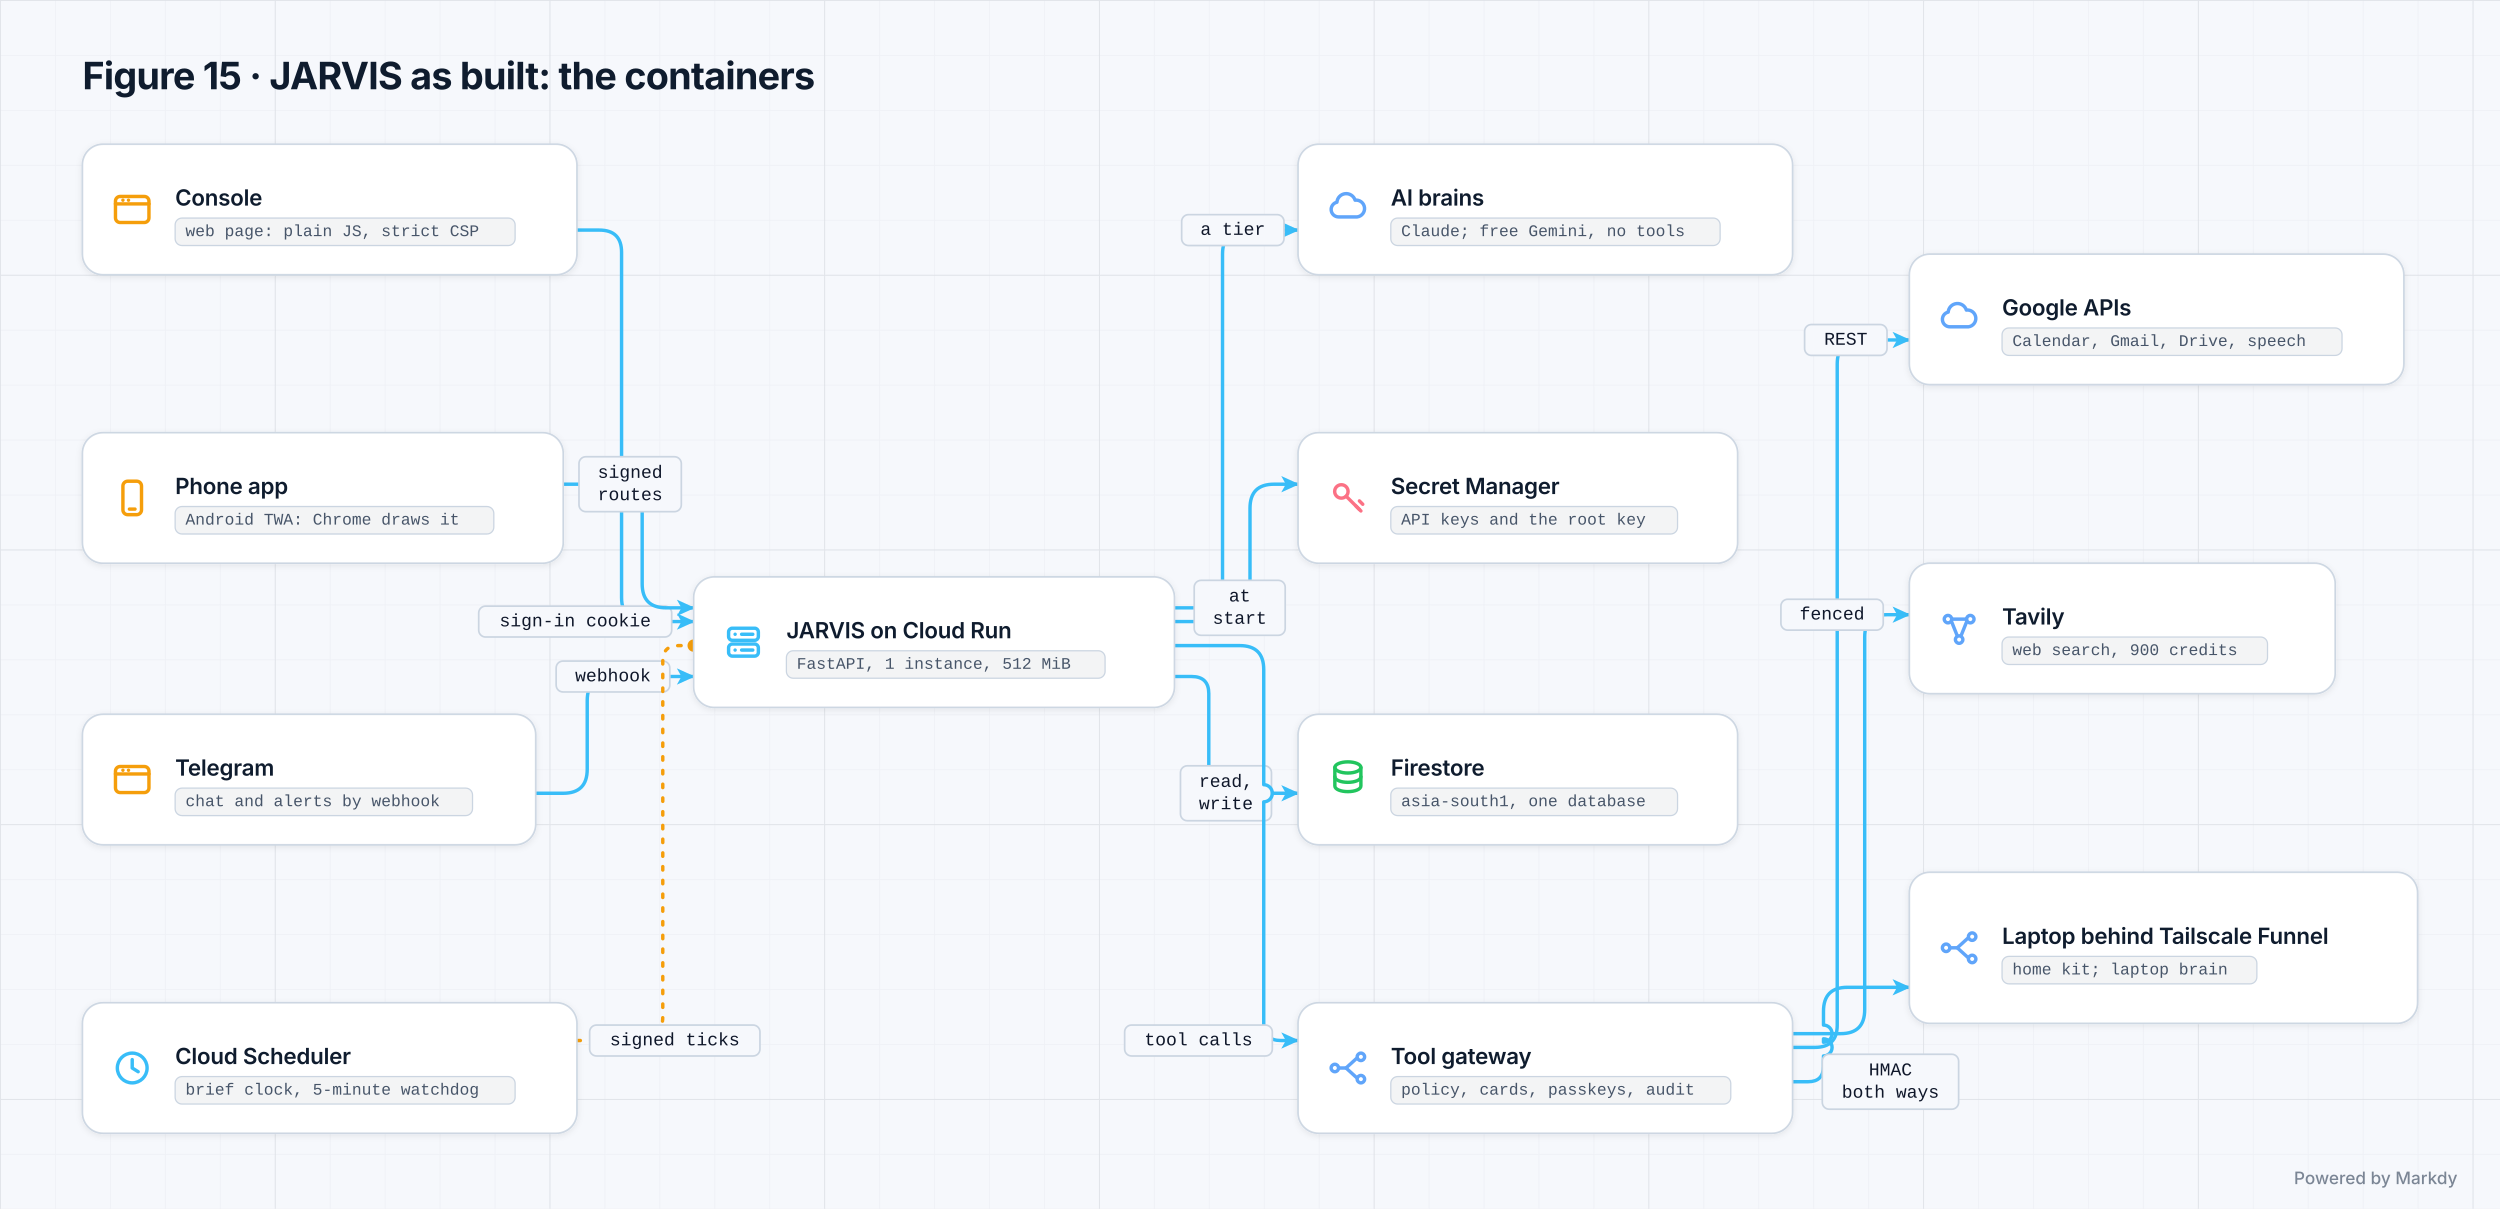
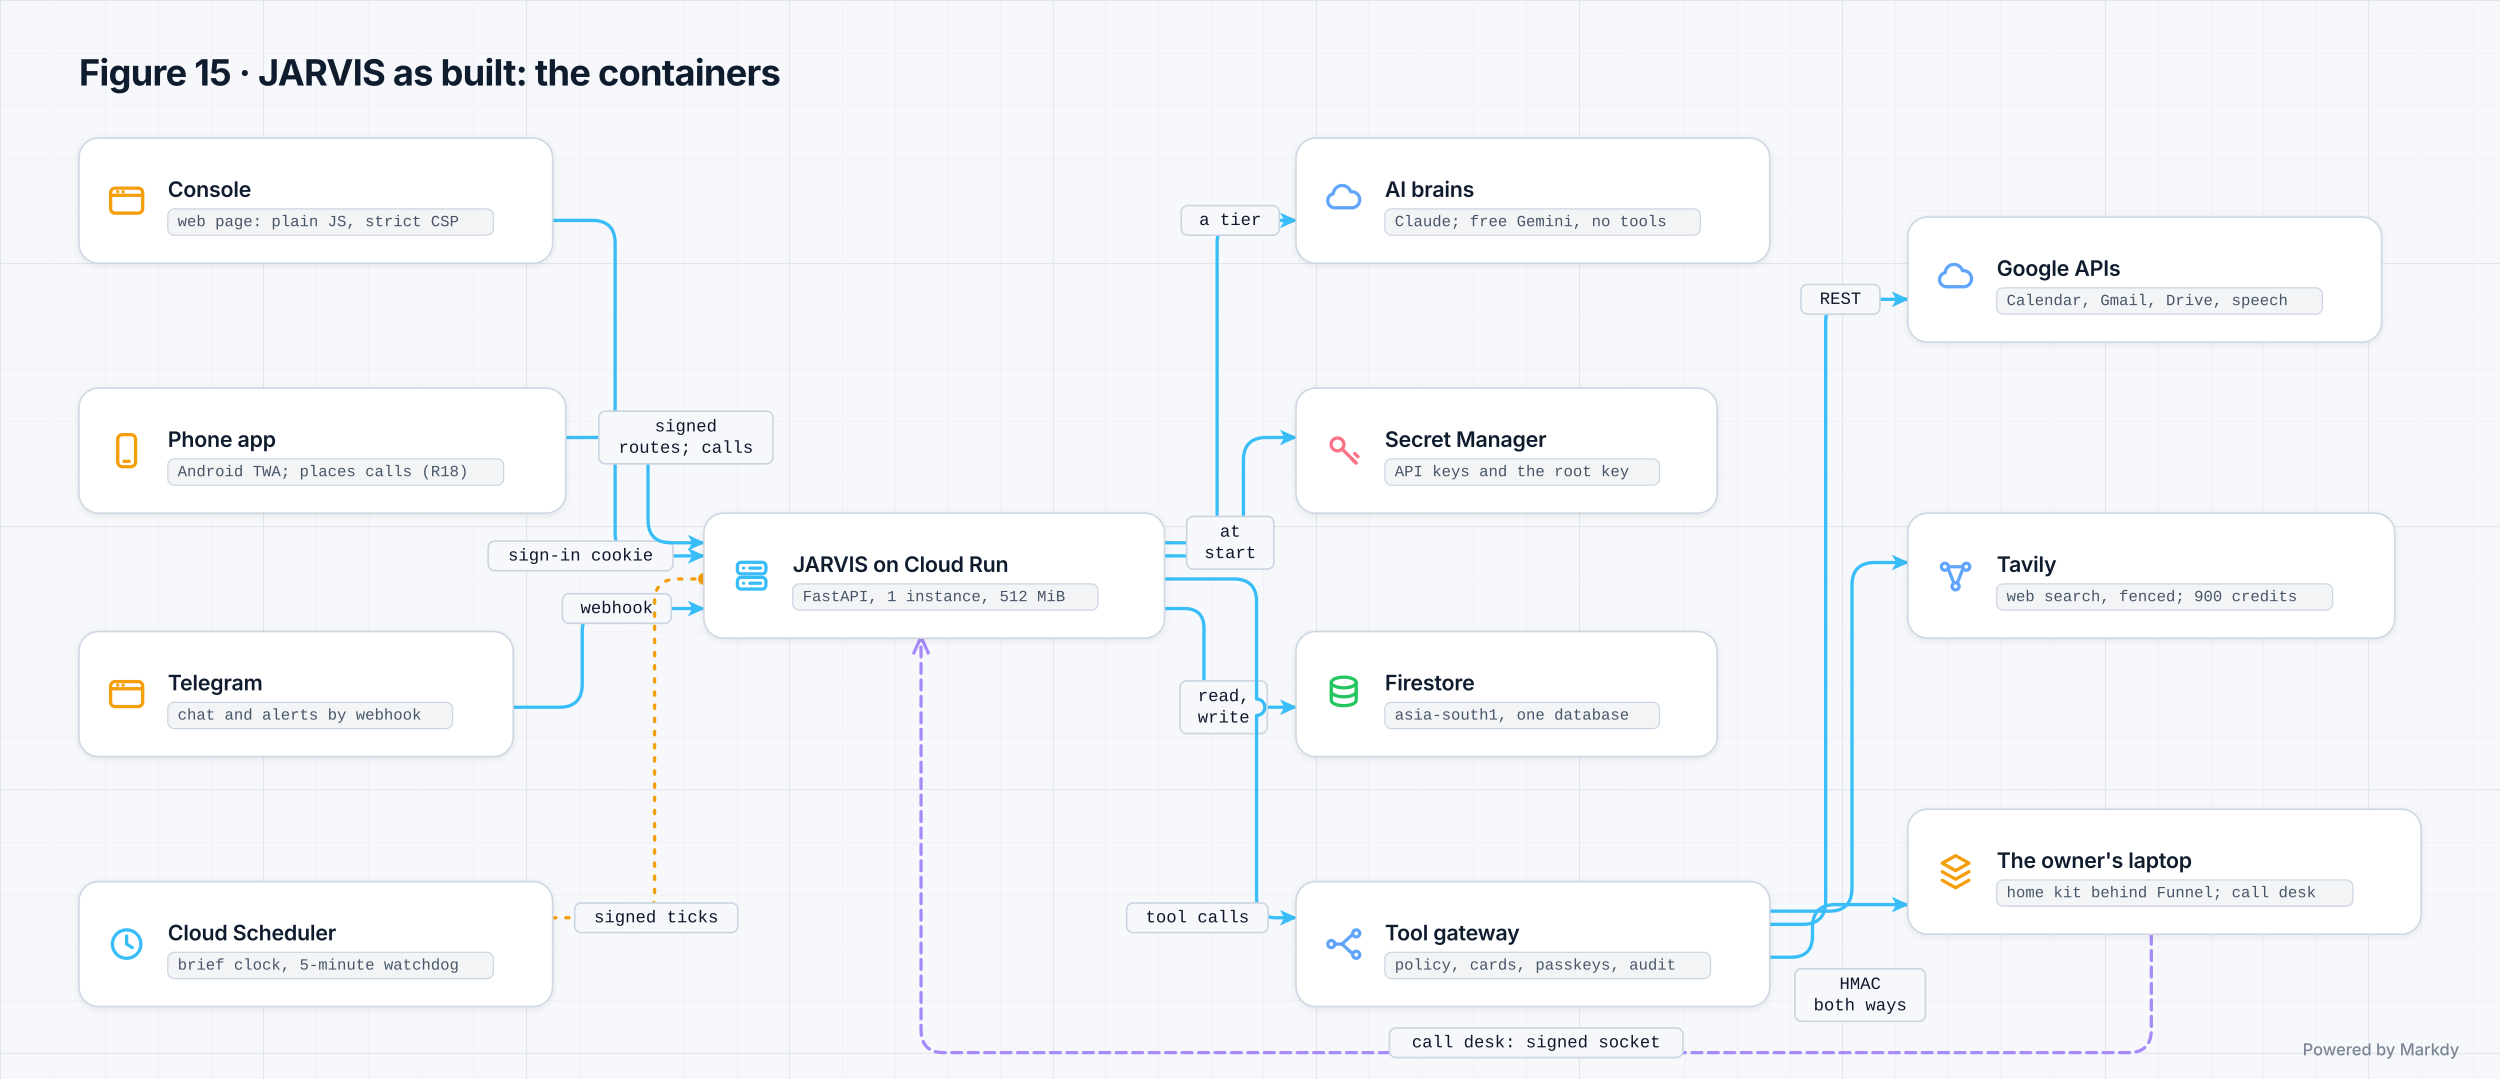
- <svg xmlns="http://www.w3.org/2000/svg" viewBox="0 0 1456 704" width="1456" height="704">
+ <svg xmlns="http://www.w3.org/2000/svg" viewBox="0 0 1520 656" width="1520" height="656">
  <defs>
    <style>
      text {
        font-family: -apple-system, BlinkMacSystemFont, "Segoe UI", Inter, Roboto, "Helvetica Neue", Arial, sans-serif;
        text-rendering: geometricPrecision;
        -webkit-font-smoothing: antialiased;
      }
      .markdy-svg-text {
        font-family: -apple-system, BlinkMacSystemFont, "Segoe UI", Inter, Roboto, "Helvetica Neue", Arial, sans-serif;
        text-rendering: geometricPrecision;
        -webkit-font-smoothing: antialiased;
      }
      .markdy-svg-mono {
        font-family: ui-monospace, SFMono-Regular, Menlo, Monaco, Consolas, "Liberation Mono", "Courier New", monospace;
        text-rendering: geometricPrecision;
        -webkit-font-smoothing: antialiased;
      }
    </style>
    <filter id="markdy-node-shadow" x="-10%" y="-10%" width="130%" height="130%">
      <feDropShadow dx="0" dy="4" stdDeviation="6" flood-color="#020617" flood-opacity="0.12" />
      <feDropShadow dx="0" dy="1" stdDeviation="2" flood-color="#020617" flood-opacity="0.08" />
    </filter>
    <pattern id="markdy-grid-minor" width="32" height="32" patternUnits="userSpaceOnUse">
      <path d="M 32 0 L 0 0 0 32" fill="none" stroke="rgba(15, 23, 42, 0.06)" stroke-width="1" stroke-opacity="0.5" />
    </pattern>
    <pattern id="markdy-grid-major" width="160" height="160" patternUnits="userSpaceOnUse">
      <path d="M 160 0 L 0 0 0 160" fill="none" stroke="rgba(15, 23, 42, 0.10)" stroke-width="1.2" stroke-opacity="0.6" />
    </pattern>
    <marker id="arrow-request" viewBox="0 0 10 10" refX="8.5" refY="5" markerWidth="7" markerHeight="7" orient="auto">
      <path d="M 1.5 1.6 L 9 5 L 1.5 8.4 L 3.4 5 Z" fill="#38bdf8" />
    </marker>
    <marker id="arrow-response" viewBox="0 0 10 10" refX="8.5" refY="5" markerWidth="7" markerHeight="7" orient="auto">
      <path d="M 1.5 1.6 L 9 5 L 1.5 8.4" fill="none" stroke="#a78bfa" stroke-width="1.4" />
    </marker>
    <marker id="arrow-event" viewBox="0 0 10 10" refX="5" refY="5" markerWidth="6" markerHeight="6" orient="auto">
      <circle cx="5" cy="5" r="3" fill="#f59e0b" />
    </marker>
  </defs>
  <rect width="100%" height="100%" fill="#f6f8fc" />
  <rect width="100%" height="100%" fill="url(#markdy-grid-minor)" />
  <rect width="100%" height="100%" fill="url(#markdy-grid-major)" />
  <g class="markdy-title-layer">
    <text x="48" y="44" class="markdy-svg-text" font-family="-apple-system, BlinkMacSystemFont, 'Segoe UI', Inter, Roboto, sans-serif" font-size="22" font-weight="700" fill="#0f1c2e" dominant-baseline="central" letter-spacing="-0.02em">Figure 15 · JARVIS as built: the containers</text>
  </g>
  <g class="markdy-camera-layer">
    <g class="markdy-edges-layer">
      <g id="edge-flow_1" class="markdy-edge">
-         <path d="M 336 134 L 349 134 Q 362 134 362 147 L 362 348 Q 362 362 376 362 L 404 362" fill="none" stroke="#38bdf8" stroke-width="2" stroke-linecap="round" stroke-linejoin="round" marker-end="url(#arrow-request)" />
-         <rect x="278.8" y="353" width="112.4" height="18" rx="4" fill="#f6f8fc" stroke="#cbd5e1" stroke-width="1" />
-         <text x="335" y="362" class="markdy-svg-mono" font-family="ui-monospace, SFMono-Regular, Menlo, Monaco, Consolas, monospace" font-size="10.5" font-weight="500" fill="#0f172a" text-anchor="middle" dominant-baseline="central">sign-in cookie</text>
+         <path d="M 336 134 L 360 134 Q 374 134 374 148 L 374 324 Q 374 338 388 338 L 428 338" fill="none" stroke="#38bdf8" stroke-width="2" stroke-linecap="round" stroke-linejoin="round" marker-end="url(#arrow-request)" />
+         <rect x="296.8" y="329" width="112.4" height="18" rx="4" fill="#f6f8fc" stroke="#cbd5e1" stroke-width="1" />
+         <text x="353" y="338" class="markdy-svg-mono" font-family="ui-monospace, SFMono-Regular, Menlo, Monaco, Consolas, monospace" font-size="10.5" font-weight="500" fill="#0f172a" text-anchor="middle" dominant-baseline="central">sign-in cookie</text>
      </g>
      <g id="edge-flow_2" class="markdy-edge">
-         <path d="M 328 282 L 360 282 Q 374 282 374 296 L 374 340 Q 374 354 388 354 L 404 354" fill="none" stroke="#38bdf8" stroke-width="2" stroke-linecap="round" stroke-linejoin="round" marker-end="url(#arrow-request)" />
-         <rect x="337.2" y="266" width="59.6" height="32" rx="4" fill="#f6f8fc" stroke="#cbd5e1" stroke-width="1" />
-         <text x="367" y="275.5" class="markdy-svg-mono" font-family="ui-monospace, SFMono-Regular, Menlo, Monaco, Consolas, monospace" font-size="10.5" font-weight="500" fill="#0f172a" text-anchor="middle" dominant-baseline="central">signed</text>
-         <text x="367" y="288.5" class="markdy-svg-mono" font-family="ui-monospace, SFMono-Regular, Menlo, Monaco, Consolas, monospace" font-size="10.5" font-weight="500" fill="#0f172a" text-anchor="middle" dominant-baseline="central">routes</text>
+         <path d="M 344 266 L 380 266 Q 394 266 394 280 L 394 316 Q 394 330 408 330 L 428 330" fill="none" stroke="#38bdf8" stroke-width="2" stroke-linecap="round" stroke-linejoin="round" marker-end="url(#arrow-request)" />
+         <rect x="364.1" y="250" width="105.8" height="32" rx="4" fill="#f6f8fc" stroke="#cbd5e1" stroke-width="1" />
+         <text x="417" y="259.5" class="markdy-svg-mono" font-family="ui-monospace, SFMono-Regular, Menlo, Monaco, Consolas, monospace" font-size="10.5" font-weight="500" fill="#0f172a" text-anchor="middle" dominant-baseline="central">signed</text>
+         <text x="417" y="272.5" class="markdy-svg-mono" font-family="ui-monospace, SFMono-Regular, Menlo, Monaco, Consolas, monospace" font-size="10.5" font-weight="500" fill="#0f172a" text-anchor="middle" dominant-baseline="central">routes; calls</text>
      </g>
      <g id="edge-flow_3" class="markdy-edge">
-         <path d="M 312 462 L 328 462 Q 342 462 342 448 L 342 408 Q 342 394 356 394 L 404 394" fill="none" stroke="#38bdf8" stroke-width="2" stroke-linecap="round" stroke-linejoin="round" marker-end="url(#arrow-request)" />
-         <rect x="323.9" y="385" width="66.2" height="18" rx="4" fill="#f6f8fc" stroke="#cbd5e1" stroke-width="1" />
-         <text x="357" y="394" class="markdy-svg-mono" font-family="ui-monospace, SFMono-Regular, Menlo, Monaco, Consolas, monospace" font-size="10.5" font-weight="500" fill="#0f172a" text-anchor="middle" dominant-baseline="central">webhook</text>
+         <path d="M 312 430 L 340 430 Q 354 430 354 416 L 354 384 Q 354 370 368 370 L 428 370" fill="none" stroke="#38bdf8" stroke-width="2" stroke-linecap="round" stroke-linejoin="round" marker-end="url(#arrow-request)" />
+         <rect x="341.9" y="361" width="66.2" height="18" rx="4" fill="#f6f8fc" stroke="#cbd5e1" stroke-width="1" />
+         <text x="375" y="370" class="markdy-svg-mono" font-family="ui-monospace, SFMono-Regular, Menlo, Monaco, Consolas, monospace" font-size="10.5" font-weight="500" fill="#0f172a" text-anchor="middle" dominant-baseline="central">webhook</text>
      </g>
      <g id="edge-flow_4" class="markdy-edge">
-         <path d="M 336 606 L 372 606 Q 386 606 386 592 L 386 385 Q 386 376 395 376 L 404 376" fill="none" stroke="#f59e0b" stroke-width="2" stroke-linecap="round" stroke-linejoin="round" stroke-dasharray="2 6" marker-end="url(#arrow-event)" />
-         <rect x="343.4" y="597" width="99.2" height="18" rx="4" fill="#f6f8fc" stroke="#cbd5e1" stroke-width="1" />
-         <text x="393" y="606" class="markdy-svg-mono" font-family="ui-monospace, SFMono-Regular, Menlo, Monaco, Consolas, monospace" font-size="10.5" font-weight="500" fill="#0f172a" text-anchor="middle" dominant-baseline="central">signed ticks</text>
+         <path d="M 336 558 L 384 558 Q 398 558 398 544 L 398 366 Q 398 352 412 352 L 428 352" fill="none" stroke="#f59e0b" stroke-width="2" stroke-linecap="round" stroke-linejoin="round" stroke-dasharray="2 6" marker-end="url(#arrow-event)" />
+         <rect x="349.4" y="549" width="99.2" height="18" rx="4" fill="#f6f8fc" stroke="#cbd5e1" stroke-width="1" />
+         <text x="399" y="558" class="markdy-svg-mono" font-family="ui-monospace, SFMono-Regular, Menlo, Monaco, Consolas, monospace" font-size="10.5" font-weight="500" fill="#0f172a" text-anchor="middle" dominant-baseline="central">signed ticks</text>
      </g>
      <g id="edge-flow_5" class="markdy-edge">
-         <path d="M 684 362 L 698 362 Q 712 362 712 348 L 712 148 Q 712 134 726 134 L 756 134" fill="none" stroke="#38bdf8" stroke-width="2" stroke-linecap="round" stroke-linejoin="round" marker-end="url(#arrow-request)" />
-         <rect x="688.2" y="125" width="59.6" height="18" rx="4" fill="#f6f8fc" stroke="#cbd5e1" stroke-width="1" />
-         <text x="718" y="134" class="markdy-svg-mono" font-family="ui-monospace, SFMono-Regular, Menlo, Monaco, Consolas, monospace" font-size="10.5" font-weight="500" fill="#0f172a" text-anchor="middle" dominant-baseline="central">a tier</text>
+         <path d="M 708 338 L 726 338 Q 740 338 740 324 L 740 148 Q 740 134 754 134 L 788 134" fill="none" stroke="#38bdf8" stroke-width="2" stroke-linecap="round" stroke-linejoin="round" marker-end="url(#arrow-request)" />
+         <rect x="718.2" y="125" width="59.6" height="18" rx="4" fill="#f6f8fc" stroke="#cbd5e1" stroke-width="1" />
+         <text x="748" y="134" class="markdy-svg-mono" font-family="ui-monospace, SFMono-Regular, Menlo, Monaco, Consolas, monospace" font-size="10.5" font-weight="500" fill="#0f172a" text-anchor="middle" dominant-baseline="central">a tier</text>
      </g>
      <g id="edge-flow_6" class="markdy-edge">
-         <path d="M 684 354 L 714 354 Q 728 354 728 340 L 728 296 Q 728 282 742 282 L 756 282" fill="none" stroke="#38bdf8" stroke-width="2" stroke-linecap="round" stroke-linejoin="round" marker-end="url(#arrow-request)" />
-         <rect x="695.5" y="338" width="53" height="32" rx="4" fill="#f6f8fc" stroke="#cbd5e1" stroke-width="1" />
-         <text x="722" y="347.5" class="markdy-svg-mono" font-family="ui-monospace, SFMono-Regular, Menlo, Monaco, Consolas, monospace" font-size="10.5" font-weight="500" fill="#0f172a" text-anchor="middle" dominant-baseline="central">at</text>
-         <text x="722" y="360.5" class="markdy-svg-mono" font-family="ui-monospace, SFMono-Regular, Menlo, Monaco, Consolas, monospace" font-size="10.5" font-weight="500" fill="#0f172a" text-anchor="middle" dominant-baseline="central">start</text>
+         <path d="M 708 330 L 742 330 Q 756 330 756 316 L 756 280 Q 756 266 770 266 L 788 266" fill="none" stroke="#38bdf8" stroke-width="2" stroke-linecap="round" stroke-linejoin="round" marker-end="url(#arrow-request)" />
+         <rect x="721.5" y="314" width="53" height="32" rx="4" fill="#f6f8fc" stroke="#cbd5e1" stroke-width="1" />
+         <text x="748" y="323.5" class="markdy-svg-mono" font-family="ui-monospace, SFMono-Regular, Menlo, Monaco, Consolas, monospace" font-size="10.5" font-weight="500" fill="#0f172a" text-anchor="middle" dominant-baseline="central">at</text>
+         <text x="748" y="336.5" class="markdy-svg-mono" font-family="ui-monospace, SFMono-Regular, Menlo, Monaco, Consolas, monospace" font-size="10.5" font-weight="500" fill="#0f172a" text-anchor="middle" dominant-baseline="central">start</text>
      </g>
      <g id="edge-flow_7" class="markdy-edge">
-         <path d="M 684 394 L 694 394 Q 704 394 704 404 L 704 448 Q 704 462 718 462 L 756 462" fill="none" stroke="#38bdf8" stroke-width="2" stroke-linecap="round" stroke-linejoin="round" marker-end="url(#arrow-request)" />
-         <rect x="687.5" y="446" width="53" height="32" rx="4" fill="#f6f8fc" stroke="#cbd5e1" stroke-width="1" />
-         <text x="714" y="455.5" class="markdy-svg-mono" font-family="ui-monospace, SFMono-Regular, Menlo, Monaco, Consolas, monospace" font-size="10.5" font-weight="500" fill="#0f172a" text-anchor="middle" dominant-baseline="central">read,</text>
-         <text x="714" y="468.5" class="markdy-svg-mono" font-family="ui-monospace, SFMono-Regular, Menlo, Monaco, Consolas, monospace" font-size="10.5" font-weight="500" fill="#0f172a" text-anchor="middle" dominant-baseline="central">write</text>
+         <path d="M 708 370 L 720 370 Q 732 370 732 382 L 732 416 Q 732 430 746 430 L 788 430" fill="none" stroke="#38bdf8" stroke-width="2" stroke-linecap="round" stroke-linejoin="round" marker-end="url(#arrow-request)" />
+         <rect x="717.5" y="414" width="53" height="32" rx="4" fill="#f6f8fc" stroke="#cbd5e1" stroke-width="1" />
+         <text x="744" y="423.5" class="markdy-svg-mono" font-family="ui-monospace, SFMono-Regular, Menlo, Monaco, Consolas, monospace" font-size="10.5" font-weight="500" fill="#0f172a" text-anchor="middle" dominant-baseline="central">read,</text>
+         <text x="744" y="436.5" class="markdy-svg-mono" font-family="ui-monospace, SFMono-Regular, Menlo, Monaco, Consolas, monospace" font-size="10.5" font-weight="500" fill="#0f172a" text-anchor="middle" dominant-baseline="central">write</text>
      </g>
      <g id="edge-flow_8" class="markdy-edge">
-         <path d="M 684 376 L 722 376 Q 736 376 736 390 L 736 457 A 5 5 0 0 1 736 467 L 736 596 Q 736 606 746 606 L 756 606" fill="none" stroke="#38bdf8" stroke-width="2" stroke-linecap="round" stroke-linejoin="round" marker-end="url(#arrow-request)" />
-         <rect x="655" y="597" width="86" height="18" rx="4" fill="#f6f8fc" stroke="#cbd5e1" stroke-width="1" />
-         <text x="698" y="606" class="markdy-svg-mono" font-family="ui-monospace, SFMono-Regular, Menlo, Monaco, Consolas, monospace" font-size="10.5" font-weight="500" fill="#0f172a" text-anchor="middle" dominant-baseline="central">tool calls</text>
+         <path d="M 708 352 L 750 352 Q 764 352 764 366 L 764 425 A 5 5 0 0 1 764 435 L 764 546 Q 764 558 776 558 L 788 558" fill="none" stroke="#38bdf8" stroke-width="2" stroke-linecap="round" stroke-linejoin="round" marker-end="url(#arrow-request)" />
+         <rect x="685" y="549" width="86" height="18" rx="4" fill="#f6f8fc" stroke="#cbd5e1" stroke-width="1" />
+         <text x="728" y="558" class="markdy-svg-mono" font-family="ui-monospace, SFMono-Regular, Menlo, Monaco, Consolas, monospace" font-size="10.5" font-weight="500" fill="#0f172a" text-anchor="middle" dominant-baseline="central">tool calls</text>
      </g>
      <g id="edge-flow_9" class="markdy-edge">
-         <path d="M 1044 610 L 1057 610 Q 1070 610 1070 597 L 1070 212 Q 1070 198 1084 198 L 1112 198" fill="none" stroke="#38bdf8" stroke-width="2" stroke-linecap="round" stroke-linejoin="round" marker-end="url(#arrow-request)" />
-         <rect x="1051" y="189" width="48" height="18" rx="4" fill="#f6f8fc" stroke="#cbd5e1" stroke-width="1" />
-         <text x="1075" y="198" class="markdy-svg-mono" font-family="ui-monospace, SFMono-Regular, Menlo, Monaco, Consolas, monospace" font-size="10.5" font-weight="500" fill="#0f172a" text-anchor="middle" dominant-baseline="central">REST</text>
+         <path d="M 1076 562 L 1096 562 Q 1110 562 1110 548 L 1110 196 Q 1110 182 1124 182 L 1160 182" fill="none" stroke="#38bdf8" stroke-width="2" stroke-linecap="round" stroke-linejoin="round" marker-end="url(#arrow-request)" />
+         <rect x="1095" y="173" width="48" height="18" rx="4" fill="#f6f8fc" stroke="#cbd5e1" stroke-width="1" />
+         <text x="1119" y="182" class="markdy-svg-mono" font-family="ui-monospace, SFMono-Regular, Menlo, Monaco, Consolas, monospace" font-size="10.5" font-weight="500" fill="#0f172a" text-anchor="middle" dominant-baseline="central">REST</text>
      </g>
      <g id="edge-flow_10" class="markdy-edge">
-         <path d="M 1044 602 L 1072 602 Q 1086 602 1086 588 L 1086 371 Q 1086 358 1099 358 L 1112 358" fill="none" stroke="#38bdf8" stroke-width="2" stroke-linecap="round" stroke-linejoin="round" marker-end="url(#arrow-request)" />
-         <rect x="1037.2" y="349" width="59.6" height="18" rx="4" fill="#f6f8fc" stroke="#cbd5e1" stroke-width="1" />
-         <text x="1067" y="358" class="markdy-svg-mono" font-family="ui-monospace, SFMono-Regular, Menlo, Monaco, Consolas, monospace" font-size="10.5" font-weight="500" fill="#0f172a" text-anchor="middle" dominant-baseline="central">fenced</text>
+         <path d="M 1076 554 L 1112 554 Q 1126 554 1126 540 L 1126 356 Q 1126 342 1140 342 L 1160 342" fill="none" stroke="#38bdf8" stroke-width="2" stroke-linecap="round" stroke-linejoin="round" marker-end="url(#arrow-request)" />
      </g>
      <g id="edge-flow_11" class="markdy-edge">
-         <path d="M 1044 630 L 1053 630 Q 1062 630 1062 621 L 1062 615 A 5 5 0 0 0 1062 605 L 1062 607 A 5 5 0 0 0 1062 597 L 1062 589 Q 1062 575 1076 575 L 1112 575" fill="none" stroke="#38bdf8" stroke-width="2" stroke-linecap="round" stroke-linejoin="round" marker-end="url(#arrow-request)" />
-         <rect x="1061.3" y="614" width="79.4" height="32" rx="4" fill="#f6f8fc" stroke="#cbd5e1" stroke-width="1" />
-         <text x="1101" y="623.5" class="markdy-svg-mono" font-family="ui-monospace, SFMono-Regular, Menlo, Monaco, Consolas, monospace" font-size="10.5" font-weight="500" fill="#0f172a" text-anchor="middle" dominant-baseline="central">HMAC</text>
-         <text x="1101" y="636.5" class="markdy-svg-mono" font-family="ui-monospace, SFMono-Regular, Menlo, Monaco, Consolas, monospace" font-size="10.5" font-weight="500" fill="#0f172a" text-anchor="middle" dominant-baseline="central">both ways</text>
+         <path d="M 1076 582 L 1089 582 Q 1102 582 1102 569 L 1102 564 Q 1102 550 1116 550 L 1160 550" fill="none" stroke="#38bdf8" stroke-width="2" stroke-linecap="round" stroke-linejoin="round" marker-end="url(#arrow-request)" />
+         <rect x="1091.3" y="589" width="79.4" height="32" rx="4" fill="#f6f8fc" stroke="#cbd5e1" stroke-width="1" />
+         <text x="1131" y="598.5" class="markdy-svg-mono" font-family="ui-monospace, SFMono-Regular, Menlo, Monaco, Consolas, monospace" font-size="10.5" font-weight="500" fill="#0f172a" text-anchor="middle" dominant-baseline="central">HMAC</text>
+         <text x="1131" y="611.5" class="markdy-svg-mono" font-family="ui-monospace, SFMono-Regular, Menlo, Monaco, Consolas, monospace" font-size="10.5" font-weight="500" fill="#0f172a" text-anchor="middle" dominant-baseline="central">both ways</text>
+       </g>
+       <g id="edge-flow_12" class="markdy-edge">
+         <path d="M 1308 568 L 1308 626 Q 1308 640 1294 640 L 574 640 Q 560 640 560 626 L 560 388" fill="none" stroke="#a78bfa" stroke-width="2" stroke-linecap="round" stroke-linejoin="round" stroke-dasharray="6 4" marker-end="url(#arrow-response)" />
+         <rect x="844.8" y="625" width="178.4" height="18" rx="4" fill="#f6f8fc" stroke="#cbd5e1" stroke-width="1" />
+         <text x="934" y="634" class="markdy-svg-mono" font-family="ui-monospace, SFMono-Regular, Menlo, Monaco, Consolas, monospace" font-size="10.5" font-weight="500" fill="#0f172a" text-anchor="middle" dominant-baseline="central">call desk: signed socket</text>
      </g>
    </g>
    <g class="markdy-nodes-layer">
      <g id="node-Console" transform="translate(48, 84)">
        <rect width="288" height="76" rx="12" fill="#ffffff" stroke="#cbd5e1" stroke-width="1" filter="url(#markdy-node-shadow)" />
        <rect x="0.5" y="0.5" width="287" height="75" rx="11.5" fill="none" stroke="rgba(255,255,255,0.12)" stroke-width="1" />
        <g transform="translate(16, 25) scale(1.083333)" fill="none" stroke="#f59e0b" stroke-width="1.85" stroke-linecap="round" stroke-linejoin="round">
          <rect x="3" y="5" width="18" height="14" rx="2.5" />
          <path d="M3 9h18" />
          <path d="M7 7h.01M10 7h.01" />
        </g>
        <text x="54" y="31" class="markdy-svg-text" font-size="13" font-weight="600" letter-spacing="-0.01em" fill="#0f1c2e" dominant-baseline="central">Console</text>
        <rect x="54" y="43" width="198" height="16" rx="4" fill="#0f1c2e" fill-opacity="0.05" stroke="#cbd5e1" stroke-width="0.75" />
        <text x="60" y="51" class="markdy-svg-mono" font-size="9.5" font-weight="500" fill="#475569" dominant-baseline="central">web page: plain JS, strict CSP</text>
      </g>
-       <g id="node-Phone" transform="translate(48, 252)">
-         <rect width="280" height="76" rx="12" fill="#ffffff" stroke="#cbd5e1" stroke-width="1" filter="url(#markdy-node-shadow)" />
-         <rect x="0.5" y="0.5" width="279" height="75" rx="11.5" fill="none" stroke="rgba(255,255,255,0.12)" stroke-width="1" />
+       <g id="node-Phone" transform="translate(48, 236)">
+         <rect width="296" height="76" rx="12" fill="#ffffff" stroke="#cbd5e1" stroke-width="1" filter="url(#markdy-node-shadow)" />
+         <rect x="0.5" y="0.5" width="295" height="75" rx="11.5" fill="none" stroke="rgba(255,255,255,0.12)" stroke-width="1" />
        <g transform="translate(16, 25) scale(1.083333)" fill="none" stroke="#f59e0b" stroke-width="1.85" stroke-linecap="round" stroke-linejoin="round">
          <rect x="7" y="3" width="10" height="18" rx="2.6" />
          <path d="M10.5 18h3" />
        </g>
        <text x="54" y="31" class="markdy-svg-text" font-size="13" font-weight="600" letter-spacing="-0.01em" fill="#0f1c2e" dominant-baseline="central">Phone app</text>
-         <rect x="54" y="43" width="185.6" height="16" rx="4" fill="#0f1c2e" fill-opacity="0.05" stroke="#cbd5e1" stroke-width="0.75" />
-         <text x="60" y="51" class="markdy-svg-mono" font-size="9.5" font-weight="500" fill="#475569" dominant-baseline="central">Android TWA: Chrome draws it</text>
-       </g>
-       <g id="node-Telegram" transform="translate(48, 416)">
+         <rect x="54" y="43" width="204.2" height="16" rx="4" fill="#0f1c2e" fill-opacity="0.05" stroke="#cbd5e1" stroke-width="0.75" />
+         <text x="60" y="51" class="markdy-svg-mono" font-size="9.5" font-weight="500" fill="#475569" dominant-baseline="central">Android TWA; places calls (R18)</text>
+       </g>
+       <g id="node-Telegram" transform="translate(48, 384)">
        <rect width="264" height="76" rx="12" fill="#ffffff" stroke="#cbd5e1" stroke-width="1" filter="url(#markdy-node-shadow)" />
        <rect x="0.5" y="0.5" width="263" height="75" rx="11.5" fill="none" stroke="rgba(255,255,255,0.12)" stroke-width="1" />
        <g transform="translate(16, 25) scale(1.083333)" fill="none" stroke="#f59e0b" stroke-width="1.85" stroke-linecap="round" stroke-linejoin="round">
          <rect x="3" y="5" width="18" height="14" rx="2.5" />
          <path d="M3 9h18" />
          <path d="M7 7h.01M10 7h.01" />
        </g>
        <text x="54" y="31" class="markdy-svg-text" font-size="13" font-weight="600" letter-spacing="-0.01em" fill="#0f1c2e" dominant-baseline="central">Telegram</text>
        <rect x="54" y="43" width="173.2" height="16" rx="4" fill="#0f1c2e" fill-opacity="0.05" stroke="#cbd5e1" stroke-width="0.75" />
        <text x="60" y="51" class="markdy-svg-mono" font-size="9.5" font-weight="500" fill="#475569" dominant-baseline="central">chat and alerts by webhook</text>
      </g>
-       <g id="node-Clock" transform="translate(48, 584)">
+       <g id="node-Clock" transform="translate(48, 536)">
        <rect width="288" height="76" rx="12" fill="#ffffff" stroke="#cbd5e1" stroke-width="1" filter="url(#markdy-node-shadow)" />
        <rect x="0.5" y="0.5" width="287" height="75" rx="11.5" fill="none" stroke="rgba(255,255,255,0.12)" stroke-width="1" />
        <g transform="translate(16, 25) scale(1.083333)" fill="none" stroke="#38bdf8" stroke-width="1.85" stroke-linecap="round" stroke-linejoin="round">
          <circle cx="12" cy="12" r="8" />
          <path d="M12 7.5V12l3.2 2" />
        </g>
        <text x="54" y="31" class="markdy-svg-text" font-size="13" font-weight="600" letter-spacing="-0.01em" fill="#0f1c2e" dominant-baseline="central">Cloud Scheduler</text>
        <rect x="54" y="43" width="198" height="16" rx="4" fill="#0f1c2e" fill-opacity="0.05" stroke="#cbd5e1" stroke-width="0.75" />
        <text x="60" y="51" class="markdy-svg-mono" font-size="9.5" font-weight="500" fill="#475569" dominant-baseline="central">brief clock, 5-minute watchdog</text>
      </g>
-       <g id="node-Api" transform="translate(404, 336)">
+       <g id="node-Api" transform="translate(428, 312)">
        <rect width="280" height="76" rx="12" fill="#ffffff" stroke="#cbd5e1" stroke-width="1" filter="url(#markdy-node-shadow)" />
        <rect x="0.5" y="0.5" width="279" height="75" rx="11.5" fill="none" stroke="rgba(255,255,255,0.12)" stroke-width="1" />
        <g transform="translate(16, 25) scale(1.083333)" fill="none" stroke="#38bdf8" stroke-width="1.85" stroke-linecap="round" stroke-linejoin="round">
          <rect x="4" y="4.5" width="16" height="6.5" rx="2" />
          <rect x="4" y="13" width="16" height="6.5" rx="2" />
          <path d="M7.5 7.75h.01M7.5 16.25h.01" />
          <path d="M11 7.75h6M11 16.25h6" />
        </g>
        <text x="54" y="31" class="markdy-svg-text" font-size="13" font-weight="600" letter-spacing="-0.01em" fill="#0f1c2e" dominant-baseline="central">JARVIS on Cloud Run</text>
        <rect x="54" y="43" width="185.6" height="16" rx="4" fill="#0f1c2e" fill-opacity="0.05" stroke="#cbd5e1" stroke-width="0.75" />
        <text x="60" y="51" class="markdy-svg-mono" font-size="9.5" font-weight="500" fill="#475569" dominant-baseline="central">FastAPI, 1 instance, 512 MiB</text>
      </g>
-       <g id="node-Brains" transform="translate(756, 84)">
+       <g id="node-Brains" transform="translate(788, 84)">
        <rect width="288" height="76" rx="12" fill="#ffffff" stroke="#cbd5e1" stroke-width="1" filter="url(#markdy-node-shadow)" />
        <rect x="0.5" y="0.5" width="287" height="75" rx="11.5" fill="none" stroke="rgba(255,255,255,0.12)" stroke-width="1" />
        <g transform="translate(16, 25) scale(1.083333)" fill="none" stroke="#60a5fa" stroke-width="1.85" stroke-linecap="round" stroke-linejoin="round">
          <path d="M7 16a4 4 0 0 1-.88-7.9 5 5 0 0 1 9.76-1.1A4 4 0 0 1 17 16H7z" />
        </g>
        <text x="54" y="31" class="markdy-svg-text" font-size="13" font-weight="600" letter-spacing="-0.01em" fill="#0f1c2e" dominant-baseline="central">AI brains</text>
        <rect x="54" y="43" width="191.8" height="16" rx="4" fill="#0f1c2e" fill-opacity="0.05" stroke="#cbd5e1" stroke-width="0.75" />
        <text x="60" y="51" class="markdy-svg-mono" font-size="9.5" font-weight="500" fill="#475569" dominant-baseline="central">Claude; free Gemini, no tools</text>
      </g>
-       <g id="node-Secrets" transform="translate(756, 252)">
+       <g id="node-Secrets" transform="translate(788, 236)">
        <rect width="256" height="76" rx="12" fill="#ffffff" stroke="#cbd5e1" stroke-width="1" filter="url(#markdy-node-shadow)" />
        <rect x="0.5" y="0.5" width="255" height="75" rx="11.5" fill="none" stroke="rgba(255,255,255,0.12)" stroke-width="1" />
        <g transform="translate(16, 25) scale(1.083333)" fill="none" stroke="#fb7185" stroke-width="1.85" stroke-linecap="round" stroke-linejoin="round">
          <circle cx="8.5" cy="8.5" r="3.6" />
          <path d="M11.1 11.1 19 19" />
          <path d="M16.4 16.4l1.8 1.8M18.2 13.6l1.8 1.8" />
        </g>
        <text x="54" y="31" class="markdy-svg-text" font-size="13" font-weight="600" letter-spacing="-0.01em" fill="#0f1c2e" dominant-baseline="central">Secret Manager</text>
        <rect x="54" y="43" width="167" height="16" rx="4" fill="#0f1c2e" fill-opacity="0.05" stroke="#cbd5e1" stroke-width="0.75" />
        <text x="60" y="51" class="markdy-svg-mono" font-size="9.5" font-weight="500" fill="#475569" dominant-baseline="central">API keys and the root key</text>
      </g>
-       <g id="node-Store" transform="translate(756, 416)">
+       <g id="node-Store" transform="translate(788, 384)">
        <rect width="256" height="76" rx="12" fill="#ffffff" stroke="#cbd5e1" stroke-width="1" filter="url(#markdy-node-shadow)" />
        <rect x="0.5" y="0.5" width="255" height="75" rx="11.5" fill="none" stroke="rgba(255,255,255,0.12)" stroke-width="1" />
        <g transform="translate(16, 25) scale(1.083333)" fill="none" stroke="#22c55e" stroke-width="1.85" stroke-linecap="round" stroke-linejoin="round">
          <ellipse cx="12" cy="5.5" rx="7" ry="3" />
          <path d="M5 5.5v10c0 1.7 3.1 3 7 3s7-1.3 7-3v-10" />
          <path d="M5 10.5c0 1.7 3.1 3 7 3s7-1.3 7-3" />
        </g>
        <text x="54" y="31" class="markdy-svg-text" font-size="13" font-weight="600" letter-spacing="-0.01em" fill="#0f1c2e" dominant-baseline="central">Firestore</text>
        <rect x="54" y="43" width="167" height="16" rx="4" fill="#0f1c2e" fill-opacity="0.05" stroke="#cbd5e1" stroke-width="0.75" />
        <text x="60" y="51" class="markdy-svg-mono" font-size="9.5" font-weight="500" fill="#475569" dominant-baseline="central">asia-south1, one database</text>
      </g>
-       <g id="node-Gateway" transform="translate(756, 584)">
+       <g id="node-Gateway" transform="translate(788, 536)">
        <rect width="288" height="76" rx="12" fill="#ffffff" stroke="#cbd5e1" stroke-width="1" filter="url(#markdy-node-shadow)" />
        <rect x="0.5" y="0.5" width="287" height="75" rx="11.5" fill="none" stroke="rgba(255,255,255,0.12)" stroke-width="1" />
        <g transform="translate(16, 25) scale(1.083333)" fill="none" stroke="#60a5fa" stroke-width="1.85" stroke-linecap="round" stroke-linejoin="round">
          <circle cx="5" cy="12" r="2" />
          <circle cx="19" cy="6" r="2" />
          <circle cx="19" cy="18" r="2" />
          <path d="M7 12h4l5.5-5" />
          <path d="M11 12l5.5 5" />
        </g>
        <text x="54" y="31" class="markdy-svg-text" font-size="13" font-weight="600" letter-spacing="-0.01em" fill="#0f1c2e" dominant-baseline="central">Tool gateway</text>
        <rect x="54" y="43" width="198" height="16" rx="4" fill="#0f1c2e" fill-opacity="0.05" stroke="#cbd5e1" stroke-width="0.75" />
        <text x="60" y="51" class="markdy-svg-mono" font-size="9.5" font-weight="500" fill="#475569" dominant-baseline="central">policy, cards, passkeys, audit</text>
      </g>
-       <g id="node-Google" transform="translate(1112, 148)">
+       <g id="node-Google" transform="translate(1160, 132)">
        <rect width="288" height="76" rx="12" fill="#ffffff" stroke="#cbd5e1" stroke-width="1" filter="url(#markdy-node-shadow)" />
        <rect x="0.5" y="0.5" width="287" height="75" rx="11.5" fill="none" stroke="rgba(255,255,255,0.12)" stroke-width="1" />
        <g transform="translate(16, 25) scale(1.083333)" fill="none" stroke="#60a5fa" stroke-width="1.85" stroke-linecap="round" stroke-linejoin="round">
          <path d="M7 16a4 4 0 0 1-.88-7.9 5 5 0 0 1 9.76-1.1A4 4 0 0 1 17 16H7z" />
        </g>
        <text x="54" y="31" class="markdy-svg-text" font-size="13" font-weight="600" letter-spacing="-0.01em" fill="#0f1c2e" dominant-baseline="central">Google APIs</text>
        <rect x="54" y="43" width="198" height="16" rx="4" fill="#0f1c2e" fill-opacity="0.05" stroke="#cbd5e1" stroke-width="0.75" />
        <text x="60" y="51" class="markdy-svg-mono" font-size="9.5" font-weight="500" fill="#475569" dominant-baseline="central">Calendar, Gmail, Drive, speech</text>
      </g>
-       <g id="node-Search" transform="translate(1112, 328)">
-         <rect width="248" height="76" rx="12" fill="#ffffff" stroke="#cbd5e1" stroke-width="1" filter="url(#markdy-node-shadow)" />
-         <rect x="0.5" y="0.5" width="247" height="75" rx="11.5" fill="none" stroke="rgba(255,255,255,0.12)" stroke-width="1" />
+       <g id="node-Search" transform="translate(1160, 312)">
+         <rect width="296" height="76" rx="12" fill="#ffffff" stroke="#cbd5e1" stroke-width="1" filter="url(#markdy-node-shadow)" />
+         <rect x="0.5" y="0.5" width="295" height="75" rx="11.5" fill="none" stroke="rgba(255,255,255,0.12)" stroke-width="1" />
        <g transform="translate(16, 25) scale(1.083333)" fill="none" stroke="#60a5fa" stroke-width="1.85" stroke-linecap="round" stroke-linejoin="round">
          <circle cx="6" cy="7" r="2" />
          <circle cx="18" cy="7" r="2" />
          <circle cx="12" cy="18" r="2" />
          <path d="M8 8.5 11 16M16 8.5 13 16M8 7h8" />
        </g>
        <text x="54" y="31" class="markdy-svg-text" font-size="13" font-weight="600" letter-spacing="-0.01em" fill="#0f1c2e" dominant-baseline="central">Tavily</text>
-         <rect x="54" y="43" width="154.6" height="16" rx="4" fill="#0f1c2e" fill-opacity="0.05" stroke="#cbd5e1" stroke-width="0.75" />
-         <text x="60" y="51" class="markdy-svg-mono" font-size="9.5" font-weight="500" fill="#475569" dominant-baseline="central">web search, 900 credits</text>
-       </g>
-       <g id="node-Home" transform="translate(1112, 508)">
-         <rect width="296" height="88" rx="12" fill="#ffffff" stroke="#cbd5e1" stroke-width="1" filter="url(#markdy-node-shadow)" />
-         <rect x="0.5" y="0.5" width="295" height="87" rx="11.5" fill="none" stroke="rgba(255,255,255,0.12)" stroke-width="1" />
-         <g transform="translate(16, 31) scale(1.083333)" fill="none" stroke="#60a5fa" stroke-width="1.85" stroke-linecap="round" stroke-linejoin="round">
-           <circle cx="5" cy="12" r="2" />
-           <circle cx="19" cy="6" r="2" />
-           <circle cx="19" cy="18" r="2" />
-           <path d="M7 12h4l5.5-5" />
-           <path d="M11 12l5.5 5" />
-         </g>
-         <text x="54" y="37" class="markdy-svg-text" font-size="13" font-weight="600" letter-spacing="-0.01em" fill="#0f1c2e" dominant-baseline="central">Laptop behind Tailscale Funnel</text>
-         <rect x="54" y="49" width="148.4" height="16" rx="4" fill="#0f1c2e" fill-opacity="0.05" stroke="#cbd5e1" stroke-width="0.75" />
-         <text x="60" y="57" class="markdy-svg-mono" font-size="9.5" font-weight="500" fill="#475569" dominant-baseline="central">home kit; laptop brain</text>
+         <rect x="54" y="43" width="204.2" height="16" rx="4" fill="#0f1c2e" fill-opacity="0.05" stroke="#cbd5e1" stroke-width="0.75" />
+         <text x="60" y="51" class="markdy-svg-mono" font-size="9.5" font-weight="500" fill="#475569" dominant-baseline="central">web search, fenced; 900 credits</text>
+       </g>
+       <g id="node-Home" transform="translate(1160, 492)">
+         <rect width="312" height="76" rx="12" fill="#ffffff" stroke="#cbd5e1" stroke-width="1" filter="url(#markdy-node-shadow)" />
+         <rect x="0.5" y="0.5" width="311" height="75" rx="11.5" fill="none" stroke="rgba(255,255,255,0.12)" stroke-width="1" />
+         <g transform="translate(16, 25) scale(1.083333)" fill="none" stroke="#f59e0b" stroke-width="1.85" stroke-linecap="round" stroke-linejoin="round">
+           <path d="M12 3 4.5 7.2 12 11.4l7.5-4.2L12 3Z" />
+           <path d="M4.5 12 12 16.2 19.5 12" />
+           <path d="M4.5 16.8 12 21l7.5-4.2" />
+         </g>
+         <text x="54" y="31" class="markdy-svg-text" font-size="13" font-weight="600" letter-spacing="-0.01em" fill="#0f1c2e" dominant-baseline="central">The owner's laptop</text>
+         <rect x="54" y="43" width="216.6" height="16" rx="4" fill="#0f1c2e" fill-opacity="0.05" stroke="#cbd5e1" stroke-width="0.75" />
+         <text x="60" y="51" class="markdy-svg-mono" font-size="9.5" font-weight="500" fill="#475569" dominant-baseline="central">home kit behind Funnel; call desk</text>
      </g>
    </g>
  </g>
-   <g class="markdy-watermark" transform="translate(1336, 686)">
+   <g class="markdy-watermark" transform="translate(1400, 638)">
    <text class="markdy-svg-text" font-family="-apple-system, BlinkMacSystemFont, 'Segoe UI', Inter, sans-serif" font-size="10" font-weight="500" fill="#475569" opacity="0.7" dominant-baseline="central">Powered by Markdy</text>
  </g>
</svg>
